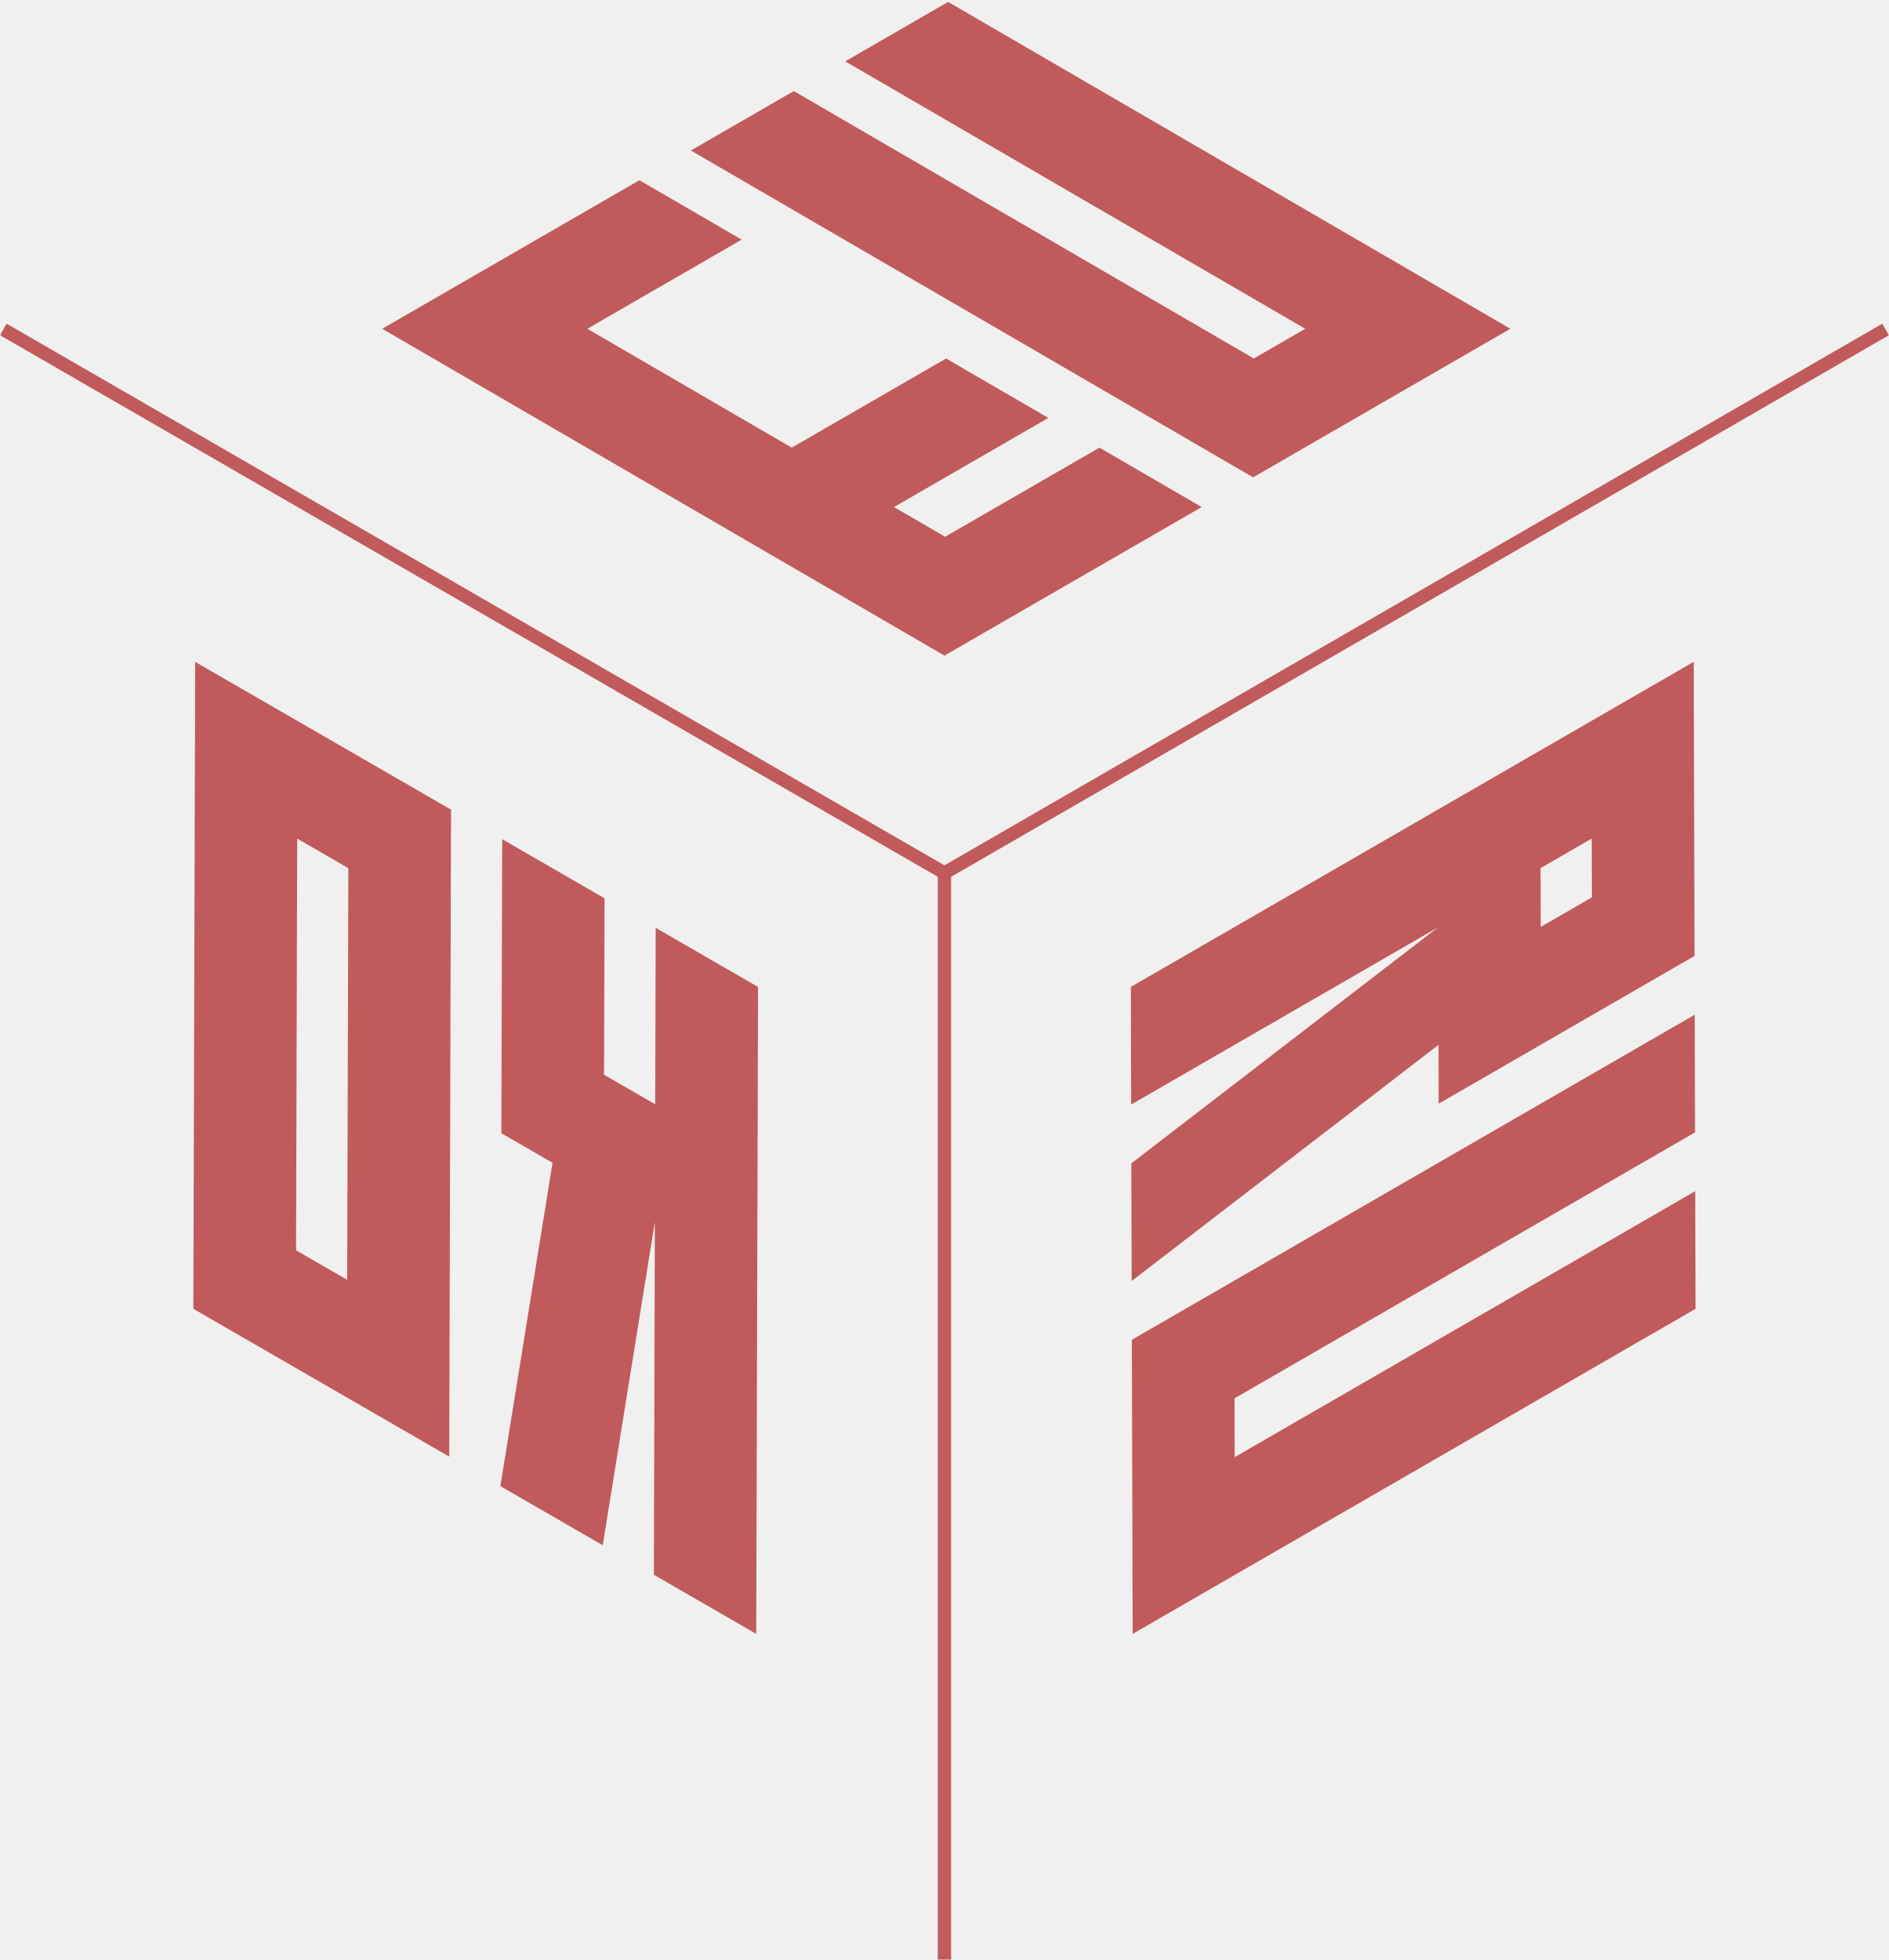
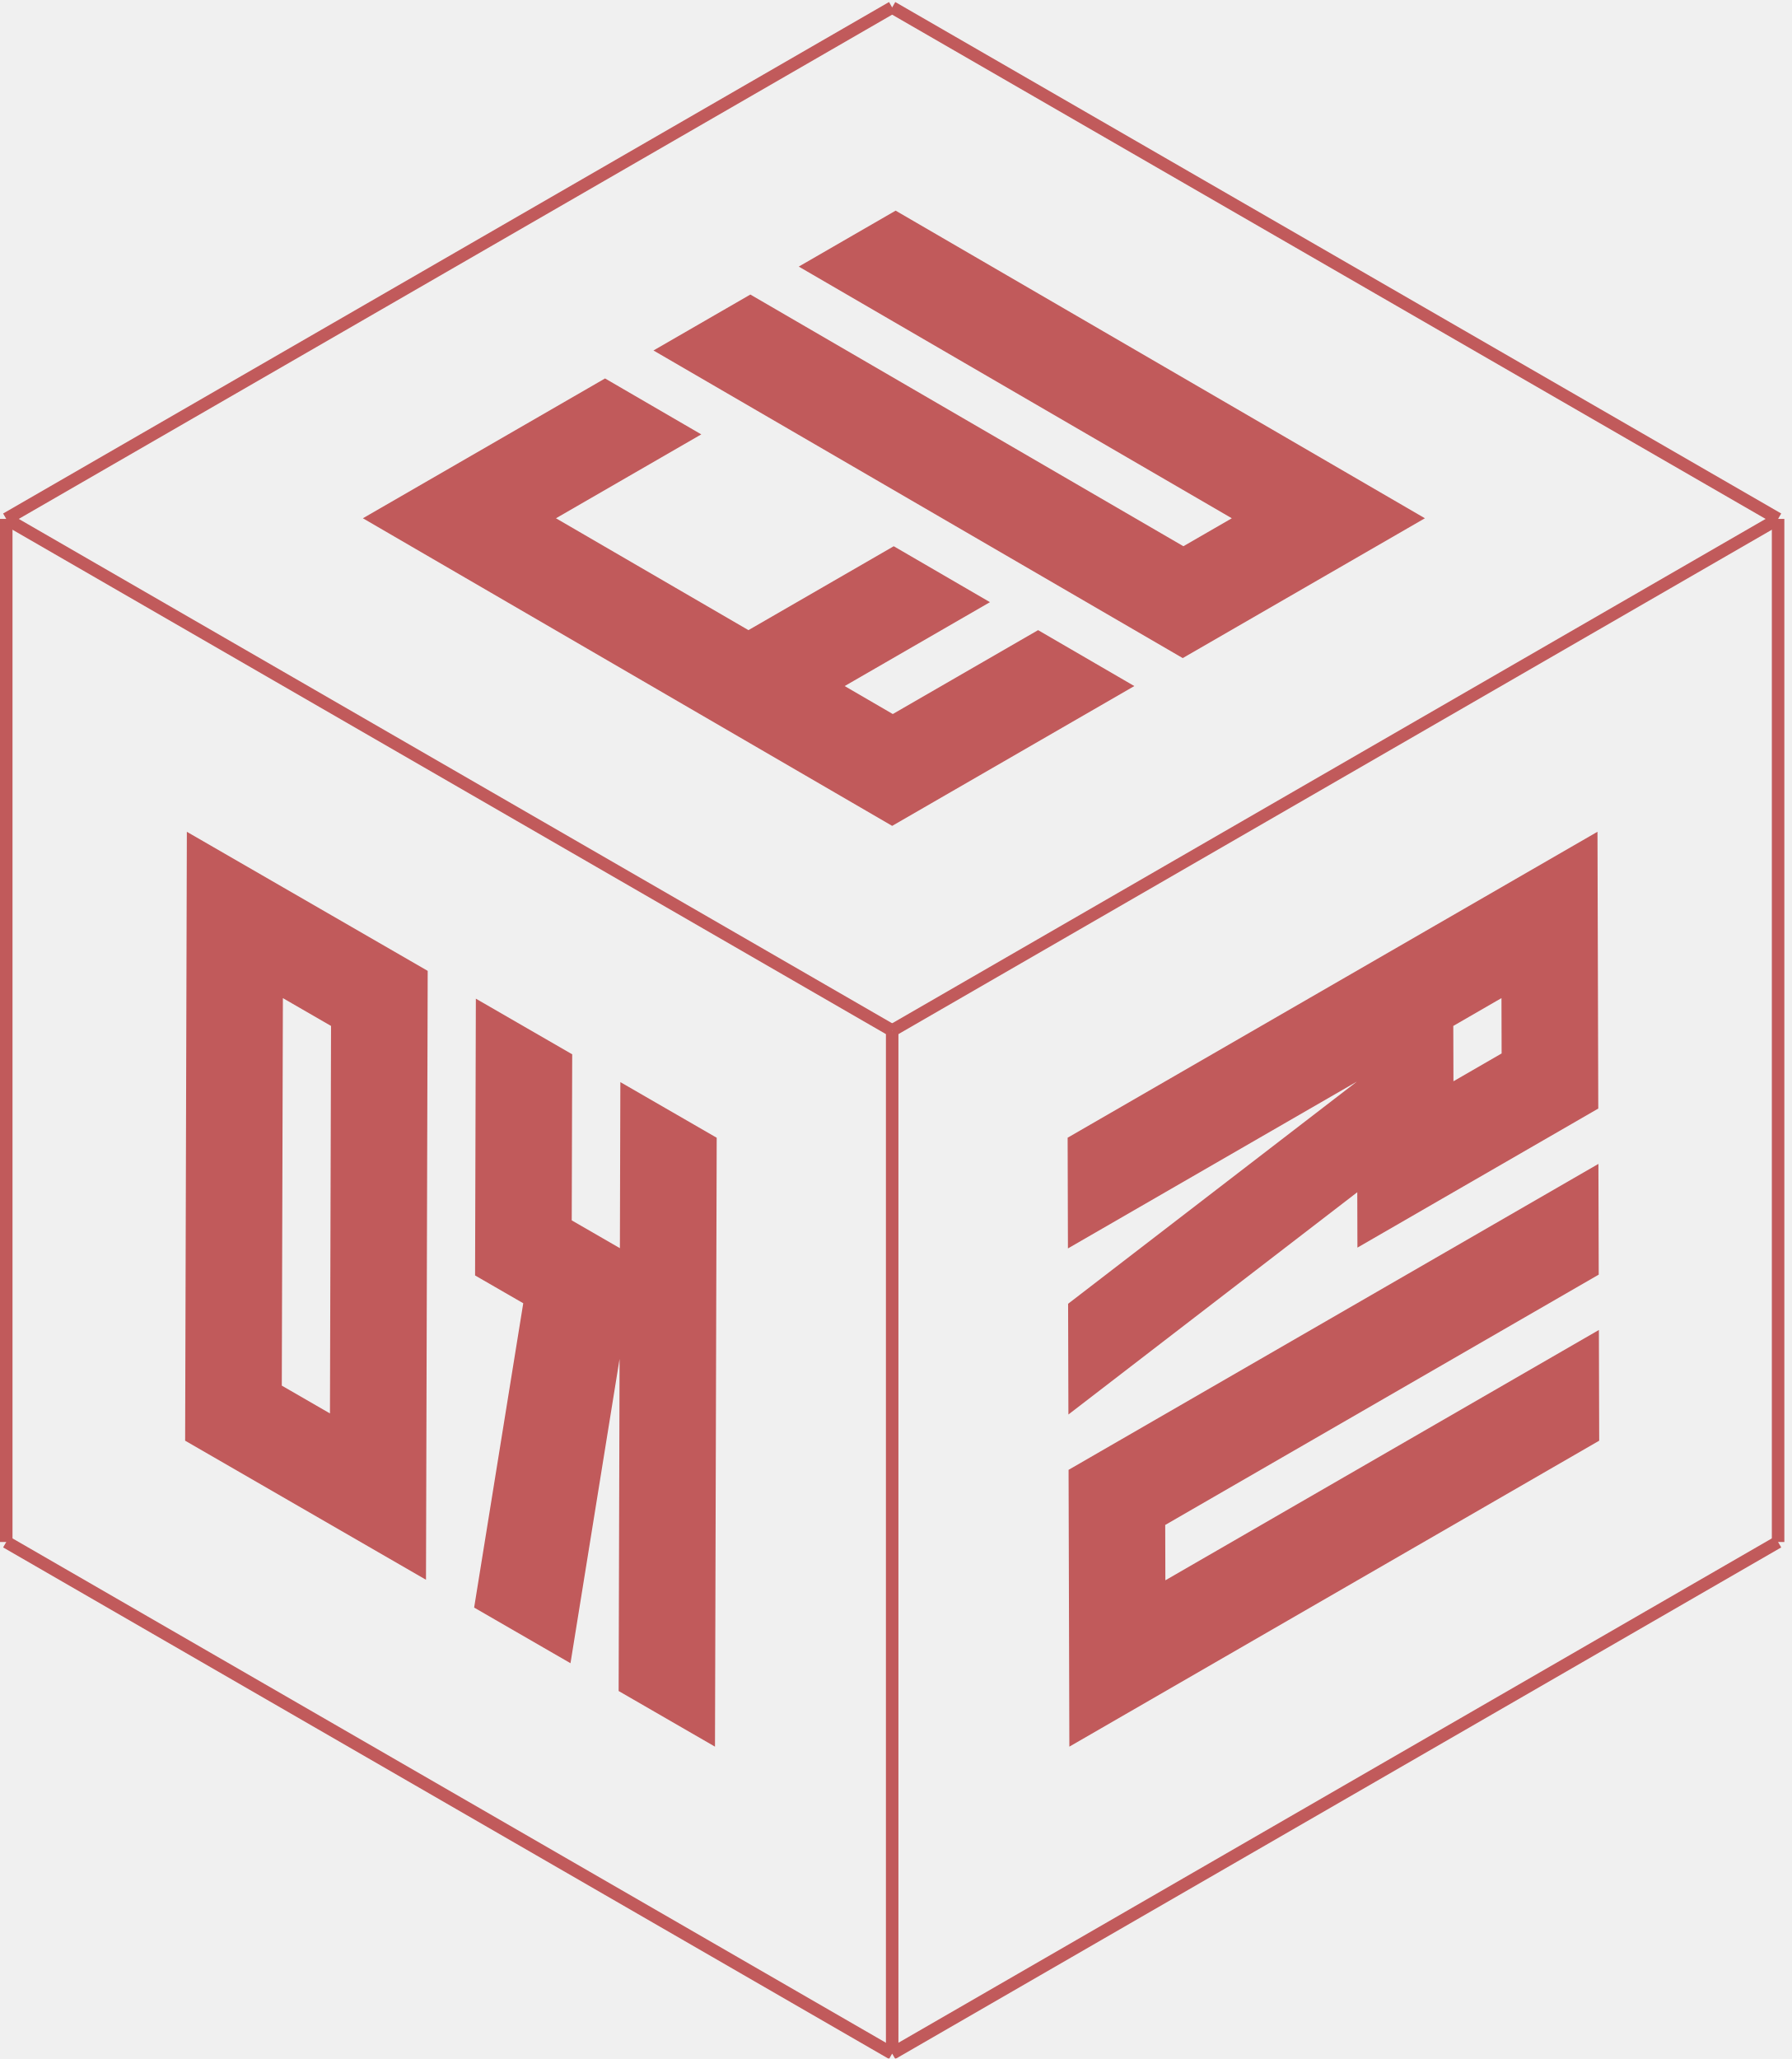
- <svg xmlns="http://www.w3.org/2000/svg" xmlns:xlink="http://www.w3.org/1999/xlink" width="267px" height="277px" viewBox="0 0 267 277" version="1.1">
+ <svg xmlns="http://www.w3.org/2000/svg" xmlns:xlink="http://www.w3.org/1999/xlink" width="241px" height="277px" viewBox="0 0 241 277" version="1.1">
  <defs>
-     <path id="path-1" d="M0.06,0.273 L267.013,0.273 L267.013,276.94 L0.06,276.94" />
+     <path id="path-1" d="M0,0.273 L240.071,0.273 L240.071,276.94 L0,276.94" />
+     <path id="path-3" d="M0,0.273 L240.071,0.273 L240.071,276.94 L0,276.94 L0,0.273 Z" />
  </defs>
  <g id="Page-1" stroke="none" stroke-width="1" fill="none" fill-rule="evenodd">
-     <g id="ruby--1.1.3.1">
-       <g id="Group-5">
+     <g id="ruby--1.1.3.2">
+       <path d="M119.195,138.634 L120.877,138.634 L120.877,276.272 L119.195,276.272 L119.195,138.634 Z" id="Fill-1" fill="#c15a5b" />
+       <path d="M120.456,139.362 L119.615,137.906 L238.809,69.082 L239.65,70.538 L120.456,139.362" id="Fill-2" fill="#c15a5b" />
+       <g id="Group-6">
        <mask id="mask-2" fill="white">
          <use xlink:href="#path-1" />
        </mask>
-         <g id="Clip-2" />
-         <path d="M134.445,277 L132.567,277 L132.568,123.377 L134.446,123.377 L134.445,277" id="Fill-1" fill="#c15a5b" mask="url(#mask-2)" />
-         <path d="M133.977,124.19 L133.038,122.564 L266.074,45.748 L267.013,47.374 L133.977,124.19" id="Fill-3" fill="#c15a5b" mask="url(#mask-2)" />
-         <path d="M133.038,124.19 L0,47.374 L0.938,45.748 L133.977,122.564 L133.038,124.19" id="Fill-4" fill="#c15a5b" mask="url(#mask-2)" />
+         <g id="Clip-4" />
+         <path d="M119.615,139.362 L0.42,70.538 L1.261,69.082 L120.456,137.906 L119.615,139.362" id="Fill-3" fill="#c15a5b" mask="url(#mask-2)" />
+         <path d="M120.456,277 L119.615,275.543 L238.809,206.719 L239.65,208.176 L120.456,277" id="Fill-5" fill="#c15a5b" mask="url(#mask-2)" />
      </g>
-       <path d="M134.027,0.273 L119.48,8.672 L184.509,46.464 L177.239,50.663 L112.209,12.871 L97.662,21.27 L176.42,67.041 L177.142,67.459 L213.506,46.463 L134.027,0.273" id="Fill-6" fill="#c15a5b" />
-       <path d="M90.389,25.469 L54.026,46.464 L133.506,92.654 L169.868,71.66 L155.417,63.262 L133.6,75.859 L126.373,71.66 L148.191,59.062 L133.741,50.665 L111.924,63.262 L83.021,46.464 L104.839,33.868 L90.389,25.469" id="Fill-7" fill="#c15a5b" />
-       <path d="M239.563,143.408 L160.718,188.932 L159.996,189.348 L160.114,230.912 L239.68,184.971 L239.634,168.344 L174.532,205.934 L174.509,197.623 L239.609,160.035 L239.563,143.408" id="Fill-8" fill="#c15a5b" />
-       <path d="M239.422,93.536 L159.856,139.475 L159.902,156.102 L203.297,131.046 L159.926,164.412 L159.972,181.039 L203.351,147.662 L203.373,155.981 L217.839,147.627 L239.539,135.098 L239.422,93.536 M217.792,131.001 L217.769,122.69 L225.003,118.514 L225.026,126.824 L217.792,131.001" id="Fill-9" fill="#c15a5b" />
-       <path d="M63.758,114.423 L27.591,93.542 L27.333,184.971 L63.5,205.854 L63.503,205.023 L63.758,114.423 M41.848,176.701 L42.013,118.518 L49.243,122.693 L49.079,180.877 L41.848,176.701" id="Fill-10" fill="#c15a5b" />
-       <path d="M107.157,139.482 L92.69,131.128 L92.619,156.065 L85.388,151.889 L85.458,126.953 L70.99,118.599 L70.872,160.156 L78.106,164.334 L70.732,210.029 L85.2,218.383 L92.571,172.693 L92.432,222.557 L106.899,230.912 L107.157,139.482" id="Fill-11" fill="#c15a5b" />
+       <path d="M238.389,69.81 L240.071,69.81 L240.071,207.447 L238.389,207.447 L238.389,69.81 Z" id="Fill-7" fill="#c15a5b" />
+       <path d="M238.809,70.539 L119.612,1.73 L120.453,0.273 L239.65,69.082 L238.809,70.539" id="Fill-8" fill="#c15a5b" />
+       <path d="M1.261,70.538 L0.42,69.082 L119.612,0.273 L120.453,1.73 L1.261,70.538" id="Fill-9" fill="#c15a5b" />
+       <g id="Group-13">
+         <mask id="mask-4" fill="white">
+           <use xlink:href="#path-3" />
+         </mask>
+         <g id="Clip-11" />
+         <path d="M0,69.81 L1.682,69.81 L1.682,207.447 L0,207.447 L0,69.81 Z" id="Fill-10" fill="#c15a5b" mask="url(#mask-4)" />
+         <path d="M119.615,277 L0.42,208.176 L1.261,206.719 L120.456,275.543 L119.615,277" id="Fill-12" fill="#c15a5b" mask="url(#mask-4)" />
+       </g>
+       <path d="M120.501,28.338 L107.468,35.864 L165.731,69.724 L159.217,73.485 L100.954,39.625 L87.92,47.15 L158.484,88.159 L159.129,88.534 L191.711,69.722 L120.501,28.338" id="Fill-14" fill="#c15a5b" />
+       <path d="M81.404,50.913 L48.825,69.724 L120.035,111.107 L152.614,92.297 L139.667,84.773 L120.119,96.06 L113.644,92.297 L133.192,81.01 L120.246,73.486 L100.698,84.773 L74.802,69.724 L94.35,58.437 L81.404,50.913" id="Fill-15" fill="#c15a5b" />
+       <path d="M215.056,156.58 L143.769,197.74 L143.874,234.979 L215.161,193.818 L215.12,178.922 L156.792,212.6 L156.772,205.154 L215.098,171.477 L215.056,156.58" id="Fill-16" fill="#c15a5b" />
+       <path d="M214.93,111.897 L143.643,153.057 L143.684,167.953 L182.563,145.506 L143.706,175.398 L143.747,190.295 L182.612,160.393 L182.632,167.844 L195.592,160.36 L202.075,156.619 L215.036,149.135 L214.93,111.897 M195.551,145.465 L195.53,138.019 L202.012,134.276 L202.033,141.722 L195.551,145.465" id="Fill-17" fill="#c15a5b" />
+       <path d="M57.544,130.612 L44.582,123.127 L38.103,119.387 L25.14,111.902 L24.909,193.818 L57.313,212.527 L57.316,211.785 L57.544,130.612 M37.914,186.41 L38.061,134.28 L44.539,138.021 L44.393,190.15 L37.914,186.41" id="Fill-18" fill="#c15a5b" />
+       <path d="M96.427,153.063 L83.465,145.578 L83.402,167.92 L76.923,164.178 L76.986,141.838 L64.023,134.353 L63.918,171.588 L70.399,175.328 L63.792,216.27 L76.755,223.754 L83.359,182.818 L83.234,227.494 L96.196,234.979 L96.427,153.063" id="Fill-19" fill="#c15a5b" />
    </g>
  </g>
</svg>
